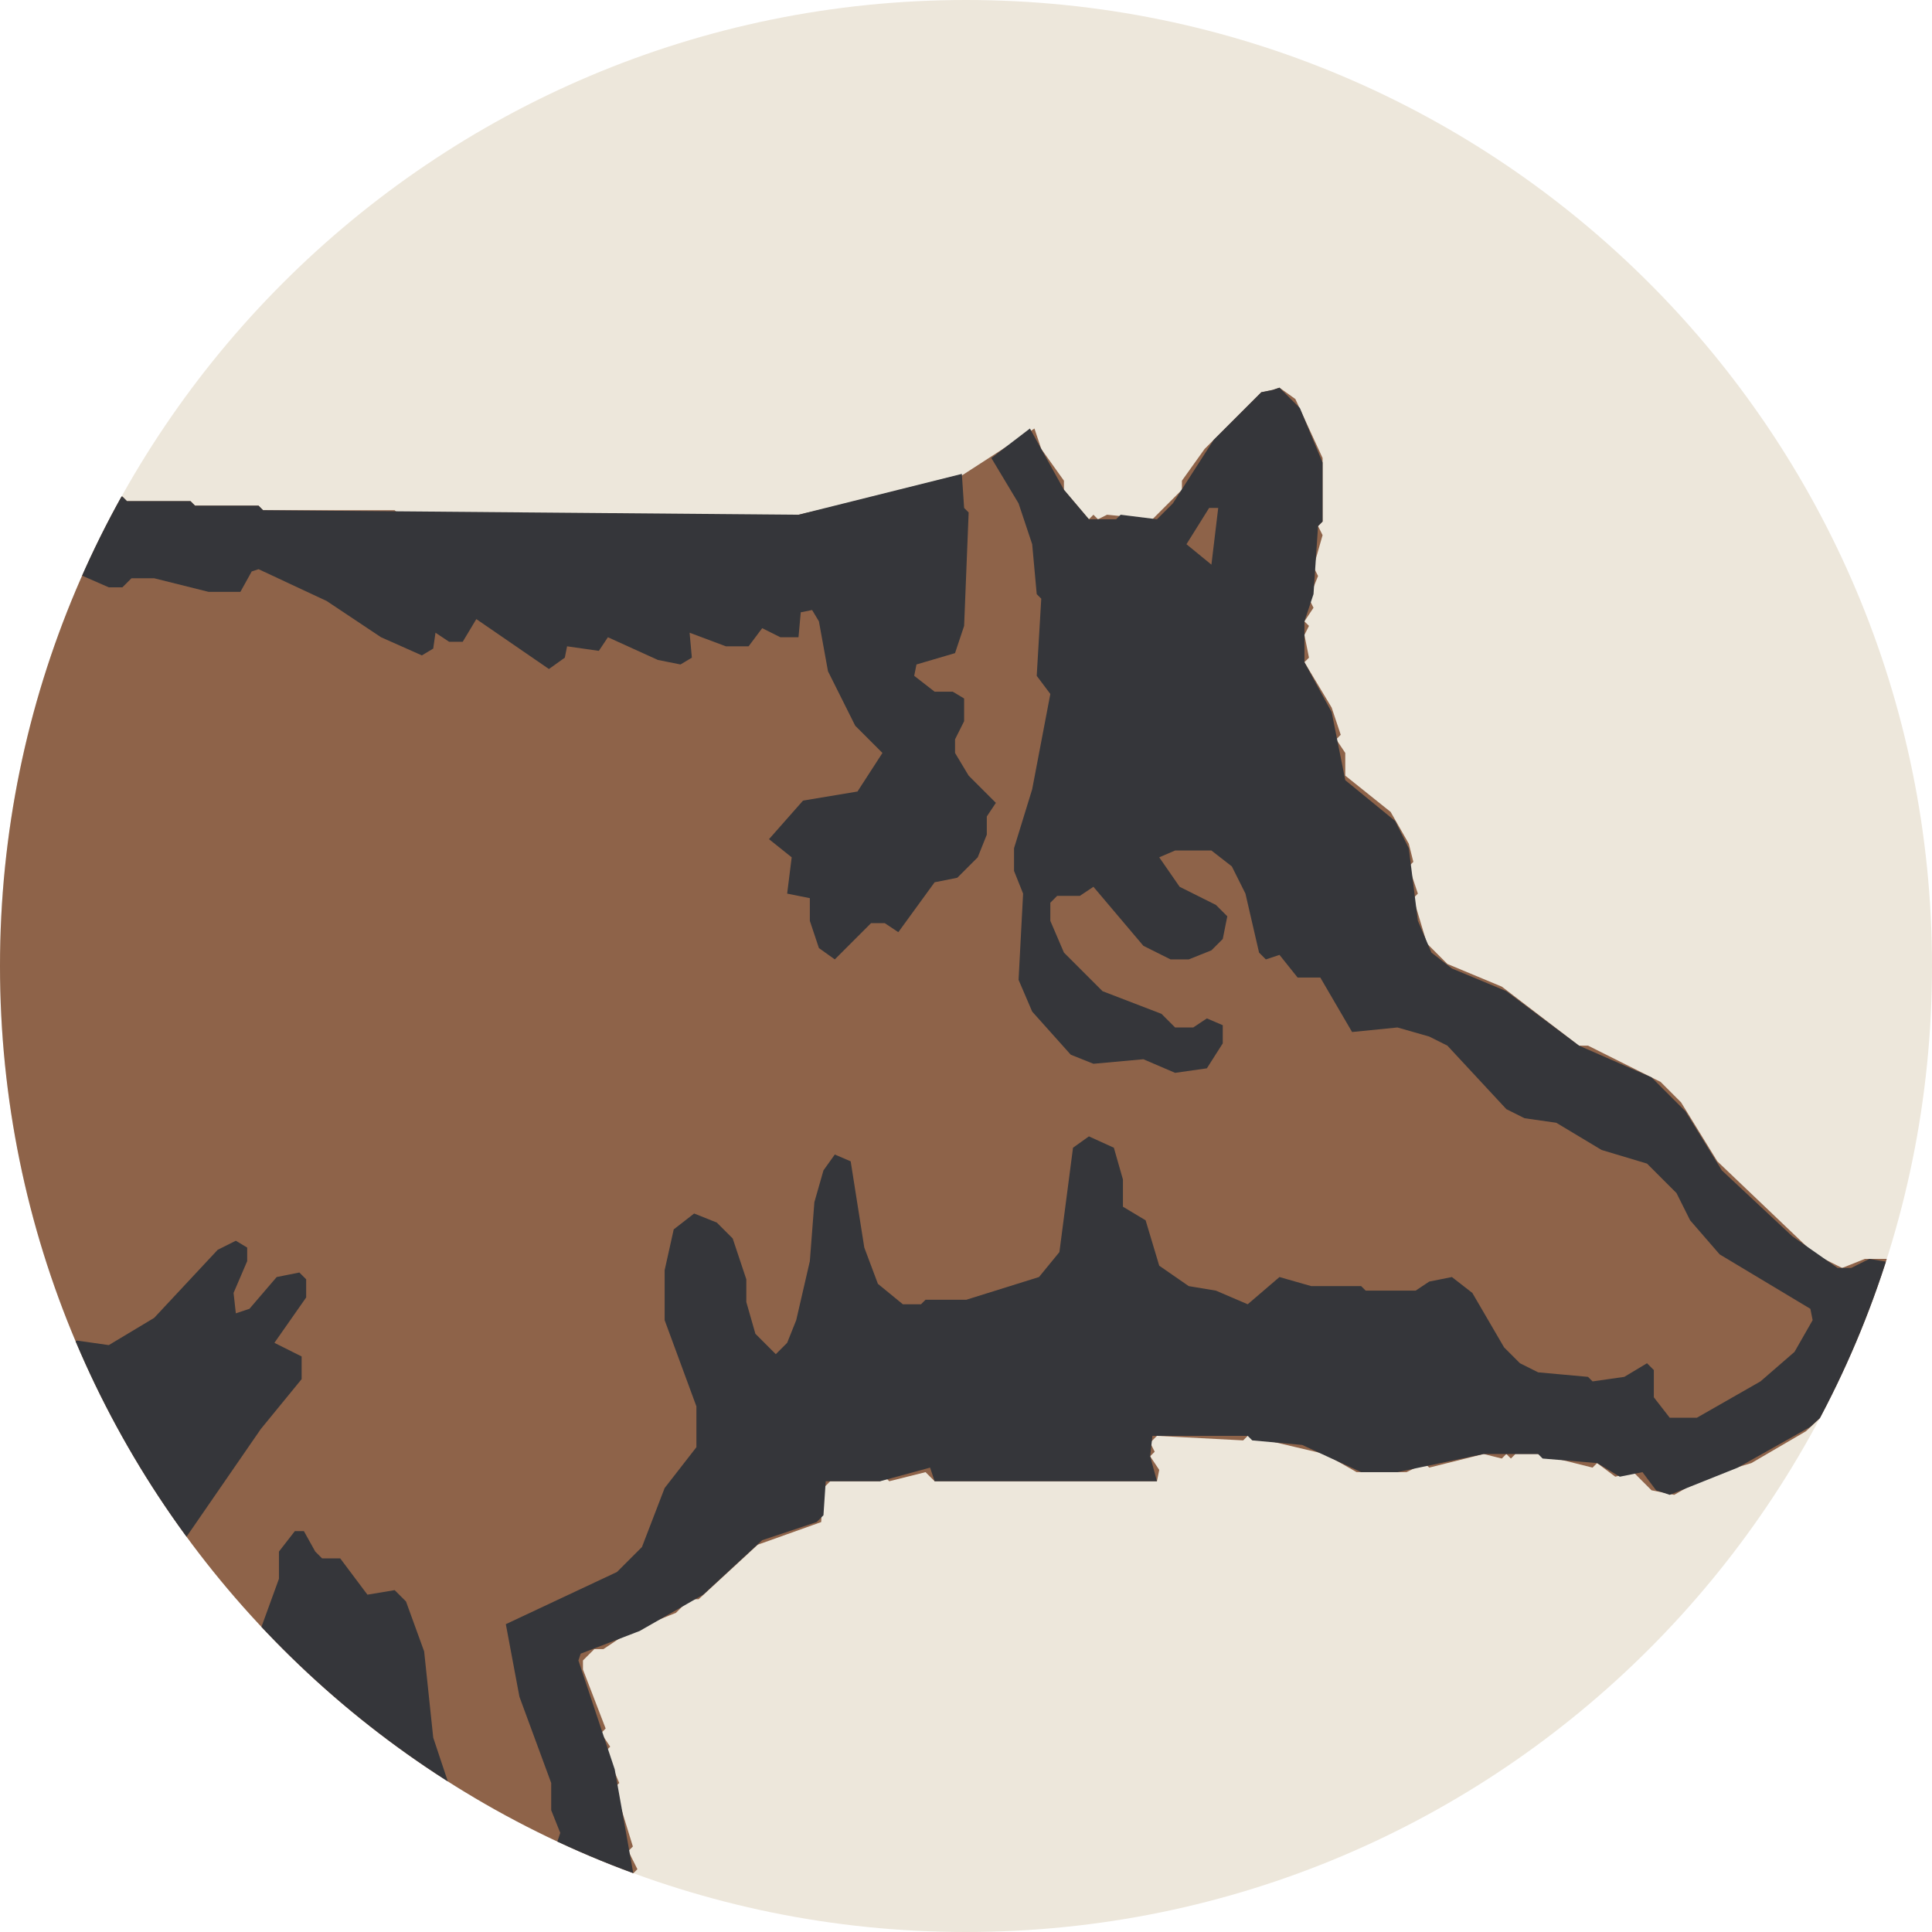
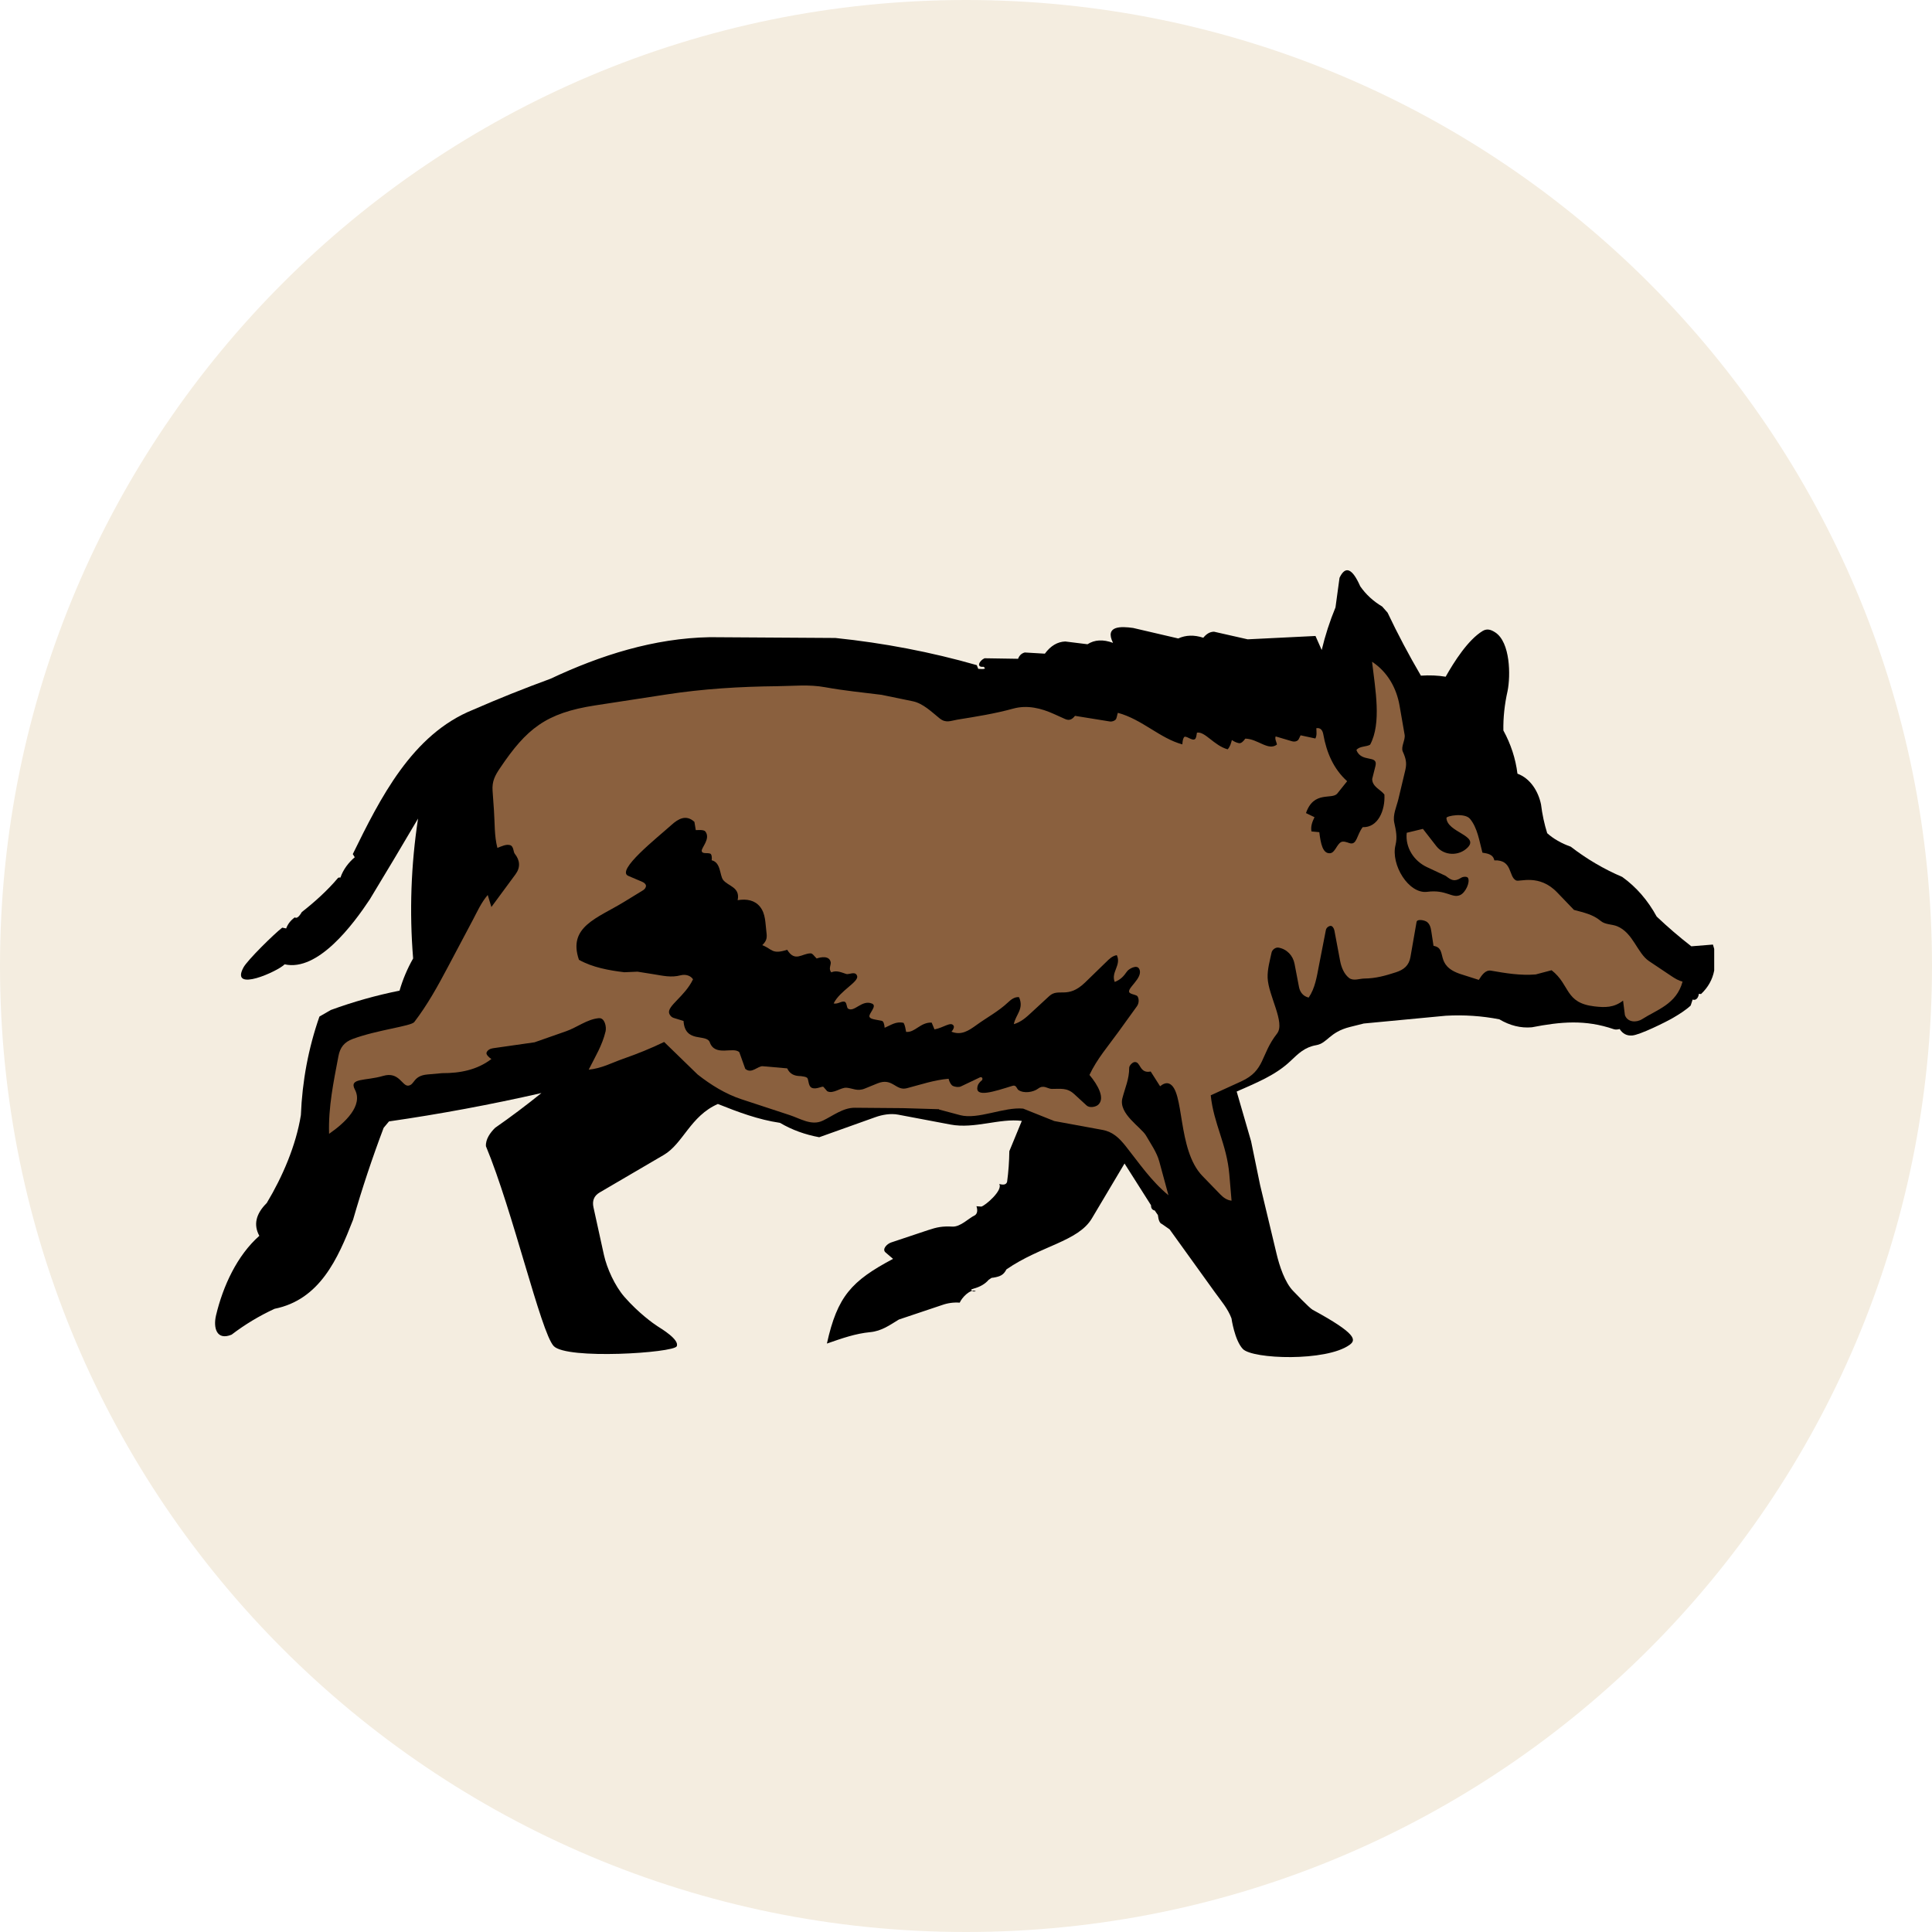
<svg xmlns="http://www.w3.org/2000/svg" viewBox="0 0 1024 1024" width="1024" height="1024">
-   <defs>
-     <clipPath id="cl">
-       <circle cx="512" cy="512" r="512" />
-     </clipPath>
-   </defs>
-   <g clip-path="url(#cl)">
-     <circle cx="512" cy="512" r="512" fill="#EDE7DB" />
-     <g transform="translate(-1221.8,168.2) scale(2.405)">
-       <path d="M788.5 16.0L790.0 15.5L793.5 18.0L799.5 31.0L799.5 45.0L798.5 46.0L799.5 48.0L797.5 55.0L798.5 57.0L796.5 62.0L797.5 64.0L795.5 67.0L796.5 68.0L795.5 70.0L796.5 75.0L795.5 76.0L801.5 86.0L803.5 92.0L802.5 93.0L804.5 96.0L804.5 101.0L814.5 109.0L818.5 116.0L819.5 120.0L818.5 121.0L820.5 127.0L819.5 128.0L822.5 138.0L827.0 142.5L839.0 147.5L856.0 160.5L858.0 160.5L874.0 168.5L878.5 173.0L886.5 186.0L908.0 206.5L914.0 209.5L919.0 207.5L925.0 207.5L926.5 209.0L926.5 221.0L920.5 232.0L906.0 245.5L894.0 252.5L884.0 255.5L877.0 259.5L872.0 258.5L868.0 254.5L864.0 255.5L860.0 252.5L859.0 253.5L847.0 250.5L842.0 250.5L841.0 251.5L840.0 250.5L839.0 251.5L835.0 250.5L823.0 253.5L822.0 252.5L818.0 254.5L807.0 254.5L800.0 250.5L783.0 246.5L782.0 247.5L763.0 246.5L761.5 248.0L762.5 250.0L761.5 251.0L763.5 254.0L763.0 256.5L714.0 256.5L712.0 254.5L704.0 256.5L703.0 255.5L702.0 256.5L691.0 256.5L689.5 258.0L689.0 265.5L675.0 270.5L662.0 282.5L660.0 282.5L657.0 285.5L647.0 289.5L641.0 293.5L639.0 293.5L636.5 296.0L636.5 298.0L641.5 311.0L640.5 312.0L642.5 315.0L641.5 316.0L644.5 323.0L643.5 324.0L647.5 337.0L646.5 338.0L648.5 342.0L647.5 343.0L649.5 347.0L649.5 351.0L655.5 371.0L654.5 373.0L656.5 376.0L655.5 377.0L662.5 401.0L661.5 402.0L663.5 404.0L663.5 407.0L665.5 409.0L666.5 413.0L689.5 435.0L689.0 451.5L639.0 451.5L635.5 444.0L636.5 443.0L634.5 440.0L633.5 434.0L629.5 427.0L608.5 399.0L602.5 389.0L583.5 365.0L576.5 354.0L576.5 352.0L568.0 340.5L562.5 347.0L561.5 351.0L555.5 359.0L555.5 361.0L552.5 364.0L552.5 366.0L548.5 372.0L538.0 382.5L536.0 382.5L526.0 388.5L521.0 389.5L519.0 391.5L518.0 390.5L516.0 392.5L504.0 397.5L493.0 405.5L483.0 409.5L477.0 414.5L470.0 418.5L468.0 418.5L465.0 421.5L457.0 425.5L454.0 425.5L448.0 428.5L447.0 427.5L444.0 429.5L440.0 429.5L437.0 431.5L432.0 432.5L422.0 439.5L411.0 442.5L410.0 441.5L406.0 443.5L405.0 442.5L388.0 448.5L386.5 447.0L387.5 446.0L386.5 444.0L395.5 421.0L404.0 411.5L425.5 397.0L421.5 393.0L421.5 390.0L424.0 387.5L431.0 384.5L432.0 385.5L435.0 383.5L439.0 383.5L442.0 381.5L450.0 379.5L454.0 376.5L463.0 378.5L466.0 377.5L483.0 366.5L495.5 354.0L497.5 351.0L496.5 350.0L497.5 349.0L497.5 342.0L496.5 341.0L497.5 330.0L504.5 314.0L503.0 312.5L496.0 312.5L483.0 315.5L481.0 314.5L480.0 315.5L469.0 316.5L468.0 315.5L451.0 314.5L442.0 311.5L441.0 312.5L437.0 311.5L434.0 309.5L433.0 310.5L429.0 308.5L428.0 309.5L423.0 308.5L419.0 310.5L409.0 312.5L404.0 315.5L396.0 317.5L382.0 323.5L367.0 319.5L363.0 316.5L355.0 313.5L343.0 311.5L337.0 308.5L336.0 309.5L322.0 303.5L318.0 303.5L314.0 305.5L301.5 318.0L296.5 326.0L282.0 337.5L276.0 339.5L273.0 342.5L269.0 343.5L266.0 346.5L246.0 357.5L244.5 359.0L244.5 364.0L243.5 365.0L246.5 376.0L245.5 377.0L251.5 397.0L250.5 399.0L252.5 402.0L251.5 403.0L252.5 407.0L257.5 418.0L263.0 424.5L286.0 441.5L292.0 443.5L296.0 446.5L307.0 449.5L307.5 451.0L223.0 451.5L217.5 437.0L218.5 436.0L215.5 430.0L215.5 426.0L213.5 423.0L213.5 419.0L209.5 409.0L210.5 408.0L208.5 405.0L207.5 398.0L204.5 392.0L205.5 391.0L203.5 389.0L204.5 388.0L201.5 383.0L193.5 360.0L191.5 358.0L188.5 346.0L180.5 331.0L180.5 326.0L183.5 322.0L183.5 320.0L213.0 298.5L217.5 294.0L216.0 292.5L210.0 295.5L209.0 294.5L206.0 296.5L205.0 295.5L202.0 297.5L201.0 296.5L197.0 298.5L192.0 298.5L187.0 300.5L186.0 299.5L175.0 302.5L173.0 301.5L168.0 303.5L166.0 302.5L162.0 304.5L157.0 304.5L156.0 305.5L155.0 304.5L149.0 306.5L144.0 306.5L138.0 308.5L137.0 307.5L133.0 309.5L131.0 308.5L127.0 310.5L126.0 309.5L122.0 311.5L119.0 311.5L111.5 321.0L111.5 324.0L105.5 339.0L105.5 343.0L97.5 364.0L97.5 368.0L94.5 378.0L89.5 389.0L84.5 395.0L81.5 404.0L71.0 415.5L65.0 419.5L59.0 421.5L57.0 423.5L42.0 428.5L21.0 442.5L16.5 442.0L15.5 433.0L17.5 425.0L21.5 418.0L22.5 412.0L28.5 402.0L28.5 399.0L42.5 384.0L43.5 382.0L40.5 379.0L40.5 373.0L49.5 361.0L51.5 355.0L58.5 343.0L58.5 340.0L62.5 332.0L61.5 331.0L64.5 325.0L63.5 324.0L65.5 321.0L66.5 314.0L68.5 311.0L67.5 309.0L69.5 299.0L68.5 296.0L70.5 290.0L69.5 287.0L71.5 281.0L70.5 279.0L77.5 252.0L88.0 245.5L91.0 245.5L100.0 241.5L101.0 242.5L104.0 240.5L105.0 241.5L115.0 237.5L119.0 236.5L120.0 237.5L124.0 235.5L125.0 236.5L128.5 233.0L130.5 225.0L136.5 214.0L135.5 204.0L134.5 203.0L135.5 198.0L134.5 197.0L134.5 182.0L135.5 181.0L134.5 176.0L136.5 166.0L135.5 165.0L136.5 164.0L135.5 160.0L137.5 151.0L136.5 147.0L138.5 141.0L137.5 138.0L139.5 132.0L138.5 131.0L139.5 127.0L138.0 125.5L129.5 136.0L129.5 138.0L125.5 143.0L125.5 145.0L116.5 160.0L116.5 162.0L111.5 168.0L111.5 170.0L105.5 177.0L104.5 180.0L94.5 193.0L77.0 210.5L66.0 216.5L59.0 216.5L58.0 215.5L57.0 216.5L55.0 215.5L52.0 218.5L50.0 218.5L42.0 223.5L41.0 222.5L37.0 225.5L32.0 225.5L31.5 222.0L46.0 205.5L60.0 192.5L81.0 176.5L90.5 166.0L96.5 158.0L112.5 124.0L115.5 121.0L115.5 119.0L118.5 116.0L118.5 114.0L125.5 103.0L145.0 80.5L161.0 68.5L180.0 61.5L191.0 55.5L199.0 53.5L215.0 46.5L218.0 46.5L222.0 43.5L229.0 40.5L232.0 40.5L234.0 38.5L246.0 33.5L249.0 33.5L251.0 31.5L282.0 23.5L283.0 24.5L288.0 22.5L289.0 23.5L304.0 20.5L307.0 21.5L308.0 20.5L357.0 20.5L358.0 21.5L359.0 20.5L365.0 20.5L366.0 21.5L367.0 20.5L390.0 20.5L391.0 21.5L394.0 20.5L401.0 22.5L403.0 21.5L419.0 24.5L420.0 23.5L424.0 25.5L426.0 24.5L429.0 26.5L430.0 25.5L434.0 27.5L435.0 26.5L439.0 28.5L440.0 27.5L444.0 28.5L451.0 32.5L458.0 32.5L461.0 34.5L462.0 33.5L465.0 35.5L466.0 34.5L469.0 36.5L470.0 35.5L473.0 37.5L474.0 36.5L481.0 38.5L482.5 37.0L482.0 35.5L486.0 35.5L487.0 36.5L505.0 37.5L506.0 38.5L520.0 38.5L521.0 39.5L535.0 39.5L536.0 40.5L550.0 40.5L551.0 41.5L565.0 41.5L566.0 42.5L595.0 42.5L596.0 43.5L684.0 43.5L719.0 35.5L736.0 24.5L737.5 29.0L742.5 36.0L742.5 38.0L748.0 44.5L749.0 43.5L750.0 44.5L752.0 43.5L762.0 44.5L768.5 38.0L768.5 36.0L773.5 29.0L786.0 16.5Z" fill="#8E6349" fill-rule="evenodd" />
-       <path d="M788.5 16.0L790.0 15.5L794.5 20.0L799.5 32.0L799.5 45.0L798.5 46.0L797.5 61.0L795.5 67.0L795.5 76.0L801.5 87.0L804.5 102.0L815.5 111.0L818.5 117.0L820.5 133.0L823.5 140.0L828.0 143.5L840.0 148.5L856.0 160.5L872.0 167.5L879.5 175.0L887.5 188.0L903.0 202.5L913.0 209.5L916.0 209.5L920.0 207.5L926.0 208.5L928.5 211.0L928.5 216.0L919.5 233.0L907.0 244.5L891.0 253.5L876.0 259.5L873.0 258.5L870.0 254.5L865.0 255.5L860.0 252.5L848.0 251.5L847.0 250.5L835.0 250.5L816.0 254.5L808.0 254.5L795.0 248.5L784.0 247.5L783.0 246.5L762.0 246.5L761.5 251.0L763.0 256.5L714.0 256.5L713.0 253.5L702.0 256.5L690.0 256.5L689.5 264.0L688.0 265.5L676.0 269.5L663.0 281.5L649.0 289.5L636.0 294.5L635.5 296.0L643.5 320.0L648.5 348.0L654.5 369.0L654.5 373.0L657.5 382.0L661.5 402.0L666.5 413.0L689.5 435.0L689.0 451.5L640.0 451.5L638.5 450.0L630.5 428.0L612.5 404.0L601.5 387.0L584.5 366.0L568.0 339.5L566.5 340.0L559.5 354.0L549.5 370.0L539.0 381.5L504.0 397.5L494.0 404.5L483.0 409.5L473.0 416.5L456.0 425.5L434.0 431.5L421.0 439.5L415.0 441.5L400.0 443.5L388.0 448.5L386.5 447.0L387.5 442.0L396.5 420.0L408.0 408.5L426.5 397.0L426.0 395.5L421.5 393.0L421.5 390.0L423.0 388.5L429.0 385.5L445.0 381.5L453.0 377.5L460.0 377.5L461.0 378.5L466.0 377.5L479.0 369.5L493.5 357.0L497.5 351.0L497.5 331.0L504.5 313.0L494.0 312.5L480.0 315.5L460.0 315.5L459.0 314.5L453.0 314.5L438.0 311.5L429.0 308.5L423.0 308.5L409.0 312.5L384.0 322.5L378.0 322.5L365.0 318.5L359.0 314.5L334.0 308.5L320.0 302.5L310.0 308.5L299.5 320.0L294.5 328.0L292.0 328.5L289.0 332.5L252.0 353.5L246.0 357.5L243.5 361.0L244.5 372.0L250.5 394.0L252.5 407.0L258.5 420.0L273.0 432.5L286.0 441.5L307.5 451.0L224.0 451.5L221.5 448.0L218.5 439.0L204.5 388.0L191.5 357.0L188.5 346.0L180.5 331.0L180.5 327.0L183.5 321.0L188.0 316.5L211.0 300.5L217.5 295.0L219.0 291.5L212.0 294.5L191.0 299.5L166.0 302.5L160.0 304.5L148.0 305.5L118.0 311.5L111.5 321.0L100.5 355.0L100.5 358.0L97.5 364.0L93.5 380.0L88.5 390.0L84.5 395.0L80.5 405.0L71.0 415.5L65.0 419.5L48.0 425.5L38.0 430.5L21.0 442.5L18.0 442.5L16.5 441.0L16.5 429.0L21.5 418.0L22.5 413.0L31.5 395.0L40.5 387.0L43.5 382.0L40.5 379.0L40.5 374.0L49.5 361.0L51.5 355.0L58.5 343.0L62.5 332.0L65.5 318.0L68.5 311.0L68.5 300.0L69.5 299.0L71.5 275.0L78.5 251.0L89.0 245.5L98.0 242.5L127.0 235.5L129.5 231.0L131.5 223.0L136.5 215.0L135.5 198.0L134.5 197.0L134.5 182.0L135.5 181.0L135.5 167.0L136.5 166.0L135.5 165.0L136.5 164.0L136.5 152.0L137.5 151.0L140.0 122.5L129.5 136.0L118.5 158.0L108.5 174.0L92.5 195.0L80.0 207.5L74.0 212.5L65.0 216.5L55.0 215.5L53.0 217.5L36.0 225.5L33.0 225.5L31.5 223.0L34.5 218.0L44.0 207.5L62.0 191.5L71.0 185.5L88.5 169.0L96.5 158.0L113.5 123.0L124.5 105.0L136.5 90.0L150.0 76.5L160.0 69.5L180.0 61.5L187.0 57.5L218.0 46.5L225.0 42.5L255.0 30.5L284.0 23.5L296.0 22.5L297.0 21.5L307.0 21.5L308.0 20.5L357.0 20.5L358.0 21.5L390.0 20.5L391.0 21.5L418.0 23.5L443.0 28.5L449.0 30.5L451.0 32.5L457.0 32.5L461.0 34.5L479.0 38.5L483.0 38.5L481.5 36.0L486.0 35.5L487.0 36.5L505.0 37.5L506.0 38.5L520.0 38.5L521.0 39.5L535.0 39.5L536.0 40.5L550.0 40.5L551.0 41.5L565.0 41.5L566.0 42.5L684.0 43.5L720.0 34.5L720.5 42.0L721.5 43.0L720.5 68.0L718.5 74.0L710.0 76.5L709.5 79.0L714.0 82.5L718.0 82.5L720.5 84.0L720.5 89.0L718.5 93.0L718.5 96.0L721.5 101.0L727.5 107.0L725.5 110.0L725.5 114.0L723.5 119.0L719.0 123.5L714.0 124.5L706.0 135.5L703.0 133.5L700.0 133.5L692.0 141.5L688.5 139.0L686.5 133.0L686.5 128.0L681.5 127.0L682.5 119.0L677.5 115.0L685.0 106.5L697.0 104.5L702.5 96.0L696.5 90.0L690.5 78.0L688.5 67.0L687.0 64.5L684.5 65.0L684.0 70.5L680.0 70.5L676.0 68.5L673.0 72.5L668.0 72.5L660.0 69.5L660.5 75.0L658.0 76.5L653.0 75.5L642.0 70.5L640.0 73.5L633.0 72.5L632.5 75.0L629.0 77.5L613.0 66.5L610.0 71.5L607.0 71.5L604.0 69.5L603.5 73.0L601.0 74.5L592.0 70.5L580.0 62.5L565.0 55.5L563.5 56.0L561.0 60.5L554.0 60.5L542.0 57.5L537.0 57.5L535.0 59.5L532.0 59.5L516.0 52.5L506.0 51.5L505.0 52.5L494.0 53.5L486.0 56.5L468.0 58.5L459.0 61.5L447.0 52.5L438.0 47.5L417.0 44.5L416.0 43.5L407.0 43.5L393.0 40.5L377.0 39.5L376.0 38.5L329.0 39.5L328.0 40.5L305.0 41.5L290.0 44.5L260.0 47.5L250.0 50.5L239.0 51.5L226.0 54.5L216.0 58.5L203.0 67.5L192.5 79.0L181.5 97.0L183.5 135.0L185.0 136.5L188.0 135.5L193.5 136.0L194.5 141.0L197.5 144.0L197.5 150.0L195.5 154.0L181.0 173.5L178.5 170.0L178.5 167.0L177.5 167.0L147.5 223.0L134.5 243.0L128.0 246.5L109.0 249.5L94.0 254.5L89.5 258.0L87.5 263.0L84.5 277.0L83.5 290.0L82.5 291.0L82.0 311.5L96.5 297.0L98.5 292.0L98.5 287.0L96.5 284.0L96.5 281.0L100.0 278.5L105.0 278.5L115.0 275.5L121.0 275.5L128.0 281.5L132.0 281.5L137.0 275.5L165.0 273.5L179.0 267.5L180.5 266.0L177.5 264.0L177.5 261.0L180.0 259.5L209.0 255.5L228.0 248.5L239.0 242.5L247.0 240.5L250.5 244.0L250.5 251.0L246.5 261.0L240.5 271.0L241.0 272.5L255.0 268.5L286.0 255.5L306.0 275.5L317.0 282.5L335.0 291.5L351.0 295.5L374.0 304.5L381.0 304.5L394.0 297.5L409.0 294.5L458.0 296.5L468.0 300.5L478.0 300.5L493.0 296.5L507.0 295.5L524.0 303.5L549.0 307.5L560.0 310.5L568.5 319.0L575.5 329.0L593.0 348.5L594.5 347.0L591.5 341.0L588.5 327.0L586.5 323.0L579.5 311.0L568.5 301.0L565.5 294.0L565.5 289.0L569.5 278.0L569.5 272.0L573.0 267.5L575.0 267.5L577.5 272.0L579.0 273.5L583.0 273.5L589.0 281.5L595.0 280.5L597.5 283.0L601.5 294.0L603.5 313.0L607.5 325.0L615.5 338.0L628.0 350.5L632.0 352.5L632.5 346.0L630.5 337.0L631.5 334.0L629.5 329.0L629.5 323.0L622.5 304.0L619.5 288.0L644.0 276.5L649.5 271.0L654.5 258.0L661.5 249.0L661.5 240.0L654.5 221.0L654.5 210.0L656.5 201.0L661.0 197.5L666.0 199.5L669.5 203.0L672.5 212.0L672.5 217.0L674.5 224.0L679.0 228.5L681.5 226.0L683.5 221.0L686.5 208.0L687.5 195.0L689.5 188.0L692.0 184.5L695.5 186.0L698.5 205.0L701.5 213.0L707.0 217.5L711.0 217.5L712.0 216.5L721.0 216.5L737.0 211.5L741.5 206.0L744.5 183.0L748.0 180.5L753.5 183.0L755.5 190.0L755.5 196.0L760.5 199.0L763.5 209.0L770.0 213.5L776.0 214.5L783.0 217.5L790.0 211.5L797.0 213.5L808.0 213.5L809.0 214.5L820.0 214.5L823.0 212.5L828.0 211.5L832.5 215.0L839.5 227.0L843.0 230.5L847.0 232.5L858.0 233.5L859.0 234.5L866.0 233.5L871.0 230.5L872.5 232.0L872.5 238.0L876.0 242.5L882.0 242.5L896.0 234.5L903.5 228.0L907.5 221.0L907.0 218.5L887.0 206.5L880.5 199.0L877.5 193.0L871.0 186.5L861.0 183.5L851.0 177.5L844.0 176.5L840.0 174.5L827.0 160.5L823.0 158.5L816.0 156.5L806.0 157.5L799.0 145.5L794.0 145.5L790.0 140.5L787.0 141.5L785.5 140.0L782.5 127.0L779.5 121.0L775.0 117.5L767.0 117.5L763.5 119.0L768.0 125.5L776.0 129.5L778.5 132.0L777.5 137.0L775.0 139.5L770.0 141.5L766.0 141.5L760.0 138.5L749.0 125.5L746.0 127.5L741.0 127.5L739.5 129.0L739.5 133.0L742.5 140.0L751.0 148.5L764.0 153.5L767.0 156.5L771.0 156.5L774.0 154.5L777.5 156.0L777.5 160.0L774.0 165.5L767.0 166.5L760.0 163.5L749.0 164.5L744.0 162.5L735.5 153.0L732.5 146.0L733.5 127.0L731.5 122.0L731.5 117.0L735.5 104.0L739.5 83.0L736.5 79.0L737.5 62.0L736.5 61.0L735.5 50.0L732.5 41.0L726.5 31.0L735.0 24.5L742.5 38.0L748.0 44.5L754.0 44.5L755.0 43.5L763.0 44.5L766.5 41.0L775.5 27.0L786.0 16.5ZM774.5 42.0L776.5 42.0L775.0 54.5L769.5 50.0ZM295.5 120.0L301.0 119.5L304.5 122.0L305.0 126.5L311.5 128.0L312.5 132.0L308.5 140.0L314.5 142.0L314.5 145.0L320.5 151.0L320.5 158.0L327.0 160.5L329.5 163.0L330.5 168.0L332.0 169.5L338.0 169.5L344.5 174.0L347.5 181.0L347.5 189.0L348.5 190.0L348.5 194.0L345.5 197.0L353.0 201.5L361.0 200.5L363.0 203.5L367.0 204.5L374.0 201.5L378.0 205.5L385.0 204.5L387.5 207.0L387.0 213.5L394.0 212.5L397.0 215.5L402.0 214.5L403.5 218.0L390.5 230.0L389.5 233.0L396.0 231.5L397.5 236.0L400.0 236.5L407.0 232.5L413.0 232.5L413.5 236.0L411.5 241.0L413.0 242.5L418.0 242.5L419.5 244.0L420.0 247.5L426.0 244.5L431.0 244.5L434.0 250.5L445.0 244.5L449.0 244.5L451.0 248.5L458.0 245.5L461.0 245.5L462.5 247.0L462.0 250.5L469.0 250.5L483.0 241.5L499.0 228.5L501.0 228.5L503.5 232.0L503.5 235.0L498.5 244.0L500.0 245.5L521.0 227.5L525.0 225.5L532.0 226.5L542.0 220.5L556.0 205.5L560.0 203.5L562.5 205.0L562.5 208.0L559.5 215.0L560.0 219.5L563.0 218.5L569.0 211.5L574.0 210.5L575.5 212.0L575.5 216.0L568.5 226.0L574.5 229.0L574.5 234.0L565.5 245.0L545.5 274.0L545.5 277.0L549.5 282.0L551.5 287.0L550.5 294.0L547.0 296.5L545.0 296.5L533.0 286.5L529.0 284.5L521.0 285.5L519.0 283.5L516.0 283.5L508.0 287.5L502.0 286.5L499.0 282.5L484.0 287.5L477.0 287.5L476.5 282.0L479.0 277.5L467.0 283.5L461.0 283.5L458.5 279.0L457.0 278.5L439.0 282.5L432.0 285.5L422.0 280.5L418.0 280.5L403.0 286.5L397.0 283.5L388.0 287.5L384.0 286.5L383.0 283.5L375.0 284.5L372.0 277.5L364.0 276.5L360.0 272.5L353.0 272.5L346.0 270.5L337.0 274.5L334.5 273.0L332.5 264.0L330.0 261.5L317.0 261.5L312.0 254.5L307.0 254.5L302.0 252.5L298.5 249.0L296.0 243.5L288.5 240.0L288.5 236.0L296.5 228.0L301.5 221.0L302.0 216.5L300.0 215.5L284.0 216.5L270.0 213.5L260.0 214.5L254.0 212.5L249.0 212.5L235.0 207.5L231.5 203.0L233.5 190.0L241.0 182.5L255.0 173.5L271.0 165.5L274.5 162.0L272.0 158.5L264.0 155.5L262.5 154.0L262.5 150.0L275.0 136.5Z" fill="#35363A" fill-rule="evenodd" />
-     </g>
+   <circle cx="512" cy="512" r="512" fill="#f4ede0" />
+   <g transform="translate(512,512) scale(1.74) translate(-243.5,-361)">
+     <path d="M349.96,260.48c.63,1.42,1.26,2.85,1.89,4.27,1.06-4.44,2.46-8.77,4.2-12.98l1.23-9.02c1.78-3.77,3.88-2.91,6.31,2.59,1.73,2.49,3.96,4.54,6.68,6.16l1.65,1.87c3.08,6.5,6.47,12.9,10.15,19.19,2.67-.18,5.18-.07,7.54.32,2.55-4.52,6.79-11.22,11.26-13.93,1.38-.83,2.59-.38,3.84.43,4.62,3.01,4.7,13.18,3.76,17.85-.92,4.09-1.35,8.1-1.28,12.02,2.29,4.19,3.72,8.59,4.29,13.17,3.93,1.42,6.36,5.4,7.18,9.37.37,3.03,1,5.95,1.88,8.76,1.92,1.72,4.31,3.09,7.16,4.1,4.89,3.77,10.12,6.84,15.7,9.22,4.29,3.08,7.78,7.11,10.49,12.07,3.38,3.21,6.9,6.23,10.55,9.06,2.17-.19,4.36-.36,6.58-.53l.39,1.32v6.58c-.52,2.75-1.86,5.14-4.01,7.17l-.67-.06c-.08,1.03-.8,2.17-1.89,1.74l-.6,1.83c-1.51,1.41-3.59,2.71-5.39,3.76-2.18,1.27-10.07,5.18-12.43,5.36-1.71.13-2.91-.59-3.82-1.97-.53.15-1.23.24-1.75.06-8.7-3-16.16-2.3-24.99-.59-3.36.3-6.66-.51-9.9-2.43-5.33-1.04-10.76-1.4-16.31-1.09l-24.99,2.37-4.2,1.05c-6.32,1.58-6.81,4.94-10.3,5.55s-5.44,2.57-7.78,4.79c-4.6,4.38-10.44,6.67-16.43,9.33l4.39,15.14,2.74,13.31,5.02,20.98c.86,3.61,2.51,8.75,5.1,11.36,0,0,4.89,5.15,5.86,5.67,13.53,7.36,13.35,9.22,11.26,10.72-7.13,5.12-29.54,4.36-32.5,1.23-2.51-2.66-3.45-9.31-3.45-9.31-1.11-2.99-3.19-5.36-5.04-7.93l-13.81-19.19-2.35-1.64c-.64-.21-1.04-1.12-1.22-2.73-.27-.33-.7-1.02-.95-1.37-.77-.15-1.15-.69-1.14-1.6l-8.07-12.72-9.95,16.73c-4.18,7.03-15.58,8.32-26.03,15.53-.86,1.68-1.84,2.16-4.02,2.52l-.49.05-.9.6c-1.07,1.26-2.61,2.16-4.61,2.69-.12.1-.45.15-.6.17-.26.98,1.44.66,1.26.58-1.7-.76-4.29,2.11-4.86,3.52-1.82-.14-3.62.1-5.39.73l-13.15,4.41c-2.8,1.7-5.21,3.5-8.72,3.84-4.55.44-8.5,1.85-13.2,3.48,3.18-14.39,7.49-19.08,20.15-25.8l-2.29-1.96c-1.15-.98.42-2.6,1.69-3.03l11.19-3.74c2.86-.96,4.47-1.25,7.49-1.1,2.49.12,4.95-2.57,6.89-3.47.7-.53.85-1.44.44-2.73l1.49.11c1.28-.37,6.65-5,5.44-6.9,1.36.4,2.16.18,2.4-.65.42-3.09.64-6.2.68-9.33l3.8-9.23c-6.79-.86-14.38,2.5-21.7,1.12l-15.97-3.02c-2.28-.43-4.78,0-6.94.77l-17.1,6.11c-4.29-.8-8.22-2.19-11.94-4.38-6.66-.98-12.8-3.3-18.93-5.75-8.41,3.7-10.59,12.08-16.48,15.52l-19.54,11.44c-1.77,1.04-2.3,2.59-1.87,4.54l3.17,14.44c.91,4.13,3.36,9.51,6.27,12.84,4.32,4.94,8.89,8.18,10.07,8.93,1.18.76,6.73,4.07,5.85,6.09-.88,2.02-33.6,4.15-37.5-.08s-12.45-41.24-20.62-60.85c-.15-2.15,1.35-4.19,2.8-5.61,4.83-3.36,9.52-6.89,14.1-10.59-15.44,3.52-30.91,6.4-46.43,8.64l-1.63,1.95c-3.47,9.17-6.58,18.51-9.32,28.02-4.64,11.92-10.13,24.33-23.91,27.11-4.66,2.15-9.03,4.78-13.09,7.88-4.57,1.88-5.64-2.09-4.73-5.91,2.12-8.9,6.4-18.2,13.18-24.2-1.83-3.35-1.08-6.68,2.26-9.99,4.8-7.98,8.92-17.55,10.4-26.79.41-10.36,2.29-20.36,5.65-30.01l3.47-2c6.9-2.52,13.88-4.48,20.93-5.89.99-3.42,2.37-6.69,4.14-9.81-1.16-14.2-.66-28.4,1.5-42.61-4.82,8.2-9.72,16.41-14.71,24.63-5.05,7.62-15.76,22.05-25.93,19.77-1.97,2.1-16.74,8.77-12.55.97,1.2-2.24,9.38-10.28,11.82-12.14l1.2.24c.47-1.31,1.34-2.44,2.62-3.37.57.4,1.28-.14,2.13-1.61,3.73-2.92,7.75-6.49,11.01-10.37.13-.16.43-.18.78-.16.79-2.4,2.49-4.61,4.35-6.18l-.6-.96c8.33-16.95,18.03-36.5,36.66-43.97,7.57-3.31,15.43-6.46,23.57-9.44,15.28-7.19,31.57-12.35,48.52-12.66l38.26.24c14.76,1.53,29.12,4.28,43.06,8.27l.45,1.14c1.97.17,2.5-.05,1.59-.64-2.17.28-1.44-1.75.32-2.59l10.22.16c.4-1.04,1.08-1.68,2.05-1.92l6.11.36c1.75-2.38,3.83-3.62,6.22-3.71l6.77.84c2.16-1.39,4.75-1.53,7.77-.42-2.61-5.29,2.49-5.05,6.13-4.54l13.74,3.2c2.31-1.06,4.85-1.13,7.63-.22.82-1.01,1.89-1.83,3.27-1.84l10.25,2.32,20.68-1.02Z" />
+     <path fill="#8a603e" d="M235.25,404.62l-10.88-.32-14.72-.12c-3.66-.03-6.72,2.5-9.84,3.96-3.39,1.59-6.8-.67-10-1.72l-14.7-4.83c-4.84-1.59-9.35-4.38-13.37-7.55l-10.19-9.9c-4.03,1.96-8.21,3.63-12.54,5.15-3.43,1.2-6.44,2.89-10.44,3.29,2.04-4.06,4.12-7.39,5.14-11.66.33-1.4-.26-4.19-2.04-4.03-3.61.33-6.62,2.81-9.97,3.98l-9.62,3.37-12.66,1.81c-.85.12-1.7.56-1.97,1.34-.18.53.58,1.35,1.48,1.95-4.33,3.31-9.54,4.33-15,4.3l-4.48.4c-4.4.39-3.83,3.14-5.81,3.4-1.91.25-2.79-4.41-7.7-2.96-5.39,1.59-10.51.53-8.59,4.16,2.57,4.85-2.93,10.07-7.86,13.48-.26-8.17,1.37-15.82,2.85-23.67.5-2.66,1.8-4.29,4.35-5.23,7.5-2.78,17.78-3.88,18.75-5.15,4.02-5.25,7.12-10.88,10.22-16.73l7.62-14.37c1.4-2.65,2.53-5.24,4.53-7.6l1.12,3.66,7.36-9.98c1.51-2.05,1.39-4.23-.26-6.27-.43-.53-.29-2.23-1.36-2.58-1.17-.38-2.57.3-3.91.83-.97-3.74-.77-7.51-1.05-11.43l-.42-5.97c-.21-2.91.76-4.68,2.26-6.9,8.06-11.98,13.95-16.8,28.98-19.11l21.64-3.32c11.35-1.74,22.39-2.41,33.81-2.53,4.95-.05,9.64-.6,14.66.32,5.74,1.05,11.39,1.58,17.15,2.31l9.52,1.96c3.1.64,5.76,3.28,8.12,5.18,1.97,1.59,3.35.76,5.43.42,5.8-.94,11.38-1.81,17.05-3.37,4.26-1.17,8.51-.1,12.32,1.62l3.46,1.56c1.43.64,2.27-.04,3.01-.97l10.59,1.71c.76.12,1.42-.22,1.75-.52.43-.4.47-1.53.72-2.11,7.41,2,12.81,7.78,19.64,9.61.07-1.02.18-1.64.48-2.13.51-.85,2.54,1.31,3.43.47.31-.29.45-1.29.54-1.91,2.45-.45,5.16,3.91,9.35,5.08.78-.84,1.01-1.85,1.29-2.83.82.57,1.42.78,2.09.94.78.19,1.49-.67,2-1.37,3.85.07,6.99,3.85,9.63,1.81-.04-.61-.74-1.75-.38-2.48l5,1.48c.67.2,1.36.05,1.78-.32.29-.25.51-.98.81-1.5l4.5.97c.5-.96.34-1.98.29-3.13,1.36-.25,1.93.74,2.13,1.89.99,5.5,3.08,10.47,7.26,14.25l-2.99,3.74c-1.6,2-7.15-.99-9.55,5.97l2.6,1.25c-.7,1.44-1.21,2.79-.93,4.34l2.39.23c.43,3.51,1.05,6.64,3.32,6.4,1.45-.15,1.98-2.63,3.28-3.37.73-.41,1.82.05,2.55.29,2.33.77,2.21-2.46,4.07-4.85,4.69.16,6.88-5.15,6.61-9.93-1.05-1.46-3.72-2.35-3.72-4.75l.99-3.95c.89-3.55-4.23-.87-5.8-4.85.83-1.23,3.15-.97,4.18-1.65,3.54-6.59,1.55-16.88.59-25.26,4.74,3.12,7.45,8.03,8.38,13.38l1.54,8.87c.27,1.56-1.2,3.66-.57,5.09.89,2,1.31,3.42.79,5.61l-2.12,8.9c-.55,2.29-1.78,4.8-1.25,7.19.52,2.36.96,4.43.37,6.8-1.48,5.96,4,14.99,9.69,14.24,5.81-.76,7.55,2.11,10.03.98,1.62-.74,3.1-3.97,2.35-5.23-.28-.47-1.49-.4-2.06-.03-2.1,1.35-3.06.71-4.7-.56l-5.71-2.67c-4.02-1.88-6.67-6-6.18-10.47l4.93-1.19,4.09,5.26c2.31,2.98,6.91,3.11,9.55.41,3.58-3.66-6.34-4.61-6.47-9.01-.02-.61,5.55-1.67,7.18.29,2.31,2.79,2.86,6.9,3.78,10.3,1.42.24,3.26.43,3.62,2.34,5.64-.24,4.25,4.98,6.64,6.12,1.08.52,7-2.1,12.52,3.66l5.1,5.31c2.96.81,5.75,1.35,8.17,3.38,1.35,1.13,3.39.96,4.94,1.58,4.94,2,6.15,8.23,9.77,10.65l6.89,4.61c1.04.7,2.11,1.32,3.31,1.64-1.85,6.86-7.82,8.54-12.28,11.4-1.75,1.12-4.46,1.05-5.28-1.21l-.56-4.42c-2.79,2.19-5.58,2.13-8.73,1.76-9.08-1.06-7.29-6.51-13.04-11.01l-4.84,1.28c-4.65.38-9.09-.36-13.61-1.15-1.73-.3-2.87,1.44-3.72,2.81l-5.4-1.72c-8.38-2.66-3.84-7.87-8.4-8.65l-.65-4.28c-.21-1.4-.49-2.34-1.35-3.01-.64-.5-2.99-1.03-3.17.04l-1.86,10.67c-.46,2.62-2.04,3.86-4.44,4.64-3.21,1.04-6.14,1.87-9.63,1.9-1.4.01-3.31.84-4.63-.18-1.53-1.18-2.37-3.31-2.72-5.19l-1.74-9.26c-.13-.72-.65-1.44-1.15-1.41-.61.04-1.31.55-1.45,1.27l-2.11,10.81c-.67,3.45-1.16,6.88-3.13,9.76-1.69-.39-2.65-1.68-2.94-3.19l-1.36-7.09c-.48-2.52-2.34-4.5-4.89-4.94-.86-.15-1.93.61-2.12,1.54-.53,2.5-1.28,5.06-1.19,7.66.21,5.41,5.44,13.68,2.88,16.96-5.14,6.57-3.56,11.22-10.92,14.59l-9.29,4.24c.9,8.77,4.88,14.82,5.67,24.18l.67,7.91c-1.38-.14-2.46-.91-3.46-1.94l-5.41-5.58c-7.81-8.06-5.34-26.21-10.15-28.13-.86-.34-1.8.03-2.75.8l-2.86-4.49c-3.56.73-2.98-3.21-5.02-2.86-.53.09-1.53,1.01-1.53,1.75.01,3.41-1.26,6.09-2.08,9.27-1.22,4.74,5.75,8.81,7.22,11.38,1.43,2.49,3.27,5.08,4.02,7.84l2.8,10.31c-5.31-4.38-8.9-9.76-12.99-14.91-1.95-2.46-3.91-4.4-7.09-4.99l-14.69-2.7-9.49-3.79c-5.84-.57-13.79,3.44-19.2,1.99l-6.44-1.72Z" />
+     <path d="M296.22,361.81c1.61,2.86-4.44,6.3-2.76,7.43.75.51,2.02.52,2.32,1.05.49.86.4,2.12-.22,2.98l-5.68,7.87c-3.08,4.27-6.5,8.19-8.77,13.04,2.65,3.16,4.8,7.14,2.66,9.09-.75.68-2.64,1.04-3.53.22l-3.8-3.49c-2.18-2-4.17-1.54-6.82-1.56-1.27-.01-2.44-1.38-4.15-.09-1.44,1.08-4.29,1.57-5.99.43-.52-.35-.64-1.64-1.79-1.29-5.66,1.76-11.58,3.76-10.67.12.18-.7.66-1.26,1.4-1.88.28-.62-.16-1.05-.71-.79l-5.76,2.74c-.68.33-1.74.15-2.39-.12-.55-.24-1.06-1.05-1.37-2.21-4.35.36-8.42,1.76-12.71,2.88-3.44.9-4.33-3.35-8.97-1.46l-3.82,1.56c-2.31.95-3.74-.11-5.56-.25s-4.07,2.02-5.91,1.06l-1.12-1.29c-.36-.41-2.21.91-3.6.24-1.17-.55-.83-2.67-1.47-3.09-.47-.31-1.19-.35-1.83-.46-1.91-.02-3.3-.53-4.17-2.36l-7.44-.65c-1.53-.13-3.38,2.46-5.33.79l-1.8-5.04c-1.77-1.84-7.38,1.47-9-3.02-.99-2.75-7.57.38-8-6.52l-2.99-.92c-.75-.23-1.26-.92-1.4-1.44-.61-2.25,4.79-5.11,7.28-10.33-.74-1.15-2.3-1.6-3.76-1.22-2.9.77-5.43.13-8.3-.33l-4.85-.77-4.02.17c-4.59-.55-9.7-1.46-13.82-3.79-3.48-10.09,5.64-12.68,13.68-17.6l5.88-3.6c.53-.32.91-.93.85-1.41-.05-.46-.56-.9-1.15-1.15l-4.23-1.8c-3.88-1.65,8.89-11.68,13.15-15.52,2.05-1.85,4.45-3.27,6.99-.94l.42,2.52c.73,0,2.47-.2,2.94.44,1.63,2.22-1.27,4.9-1.13,5.91.14,1,1.7.46,2.62.82.4.16.55,1.2.41,2.01,2.83.67,2.42,4.55,3.47,5.96,1.46,1.95,5.3,2.18,4.44,6.2,2.82-.47,5.24.05,6.8,1.98,1.77,2.18,1.62,5.1,1.96,7.67.22,1.7.19,2.65-1.26,4.05,3.08,1.18,2.89,2.92,7.59,1.41,2.4,3.9,4.5,1.08,7.17,1.09.6,0,1.19,1.01,1.81,1.56,1.43-.49,3.89-.88,4.28,1.14.15.8-.78,2.07.21,3.09,1.54-.78,3.37.14,4.55.5.79.24,2.77-1,3.28.58.59,1.82-5.2,4.45-7.14,8.37,1.29.38,2.7-1.04,3.53-.39.5.39.43,1.7.85,1.98,1.9,1.25,4.18-2.8,7.28-1.54,1.76.72-1.13,3.08-.75,4.05.21.53,1.13.72,1.83.85l1.89.35c.57.11.82,1.09.9,2.13,1.92-.82,3.5-2.05,5.78-1.49.44.76.56,1.73.76,2.74,2.72.27,4.35-2.98,7.78-2.83l.86,2.07c2.81-.51,5.03-2.53,5.84-1.09.22.39-.09,1.2-.67,1.79,3,1.22,5.3-.35,7.65-2.05,3.23-2.34,6.65-4.12,9.64-6.93.74-.7,1.95-1.72,3.3-1.53,1.58,3.64-1.03,5.25-1.59,8.22,2.26-.68,3.75-2.06,5.38-3.57l5.4-4.98c2.86-2.64,5.58,1.04,10.94-4.16l6.35-6.17c.99-.97,1.88-1.91,3.3-2.14,1.45,3.06-1.86,5.18-.63,8.16,1.87-.76,2.72-1.75,3.73-3.2.58-.83,2.96-2.12,3.66-.87Z" />
  </g>
</svg>
